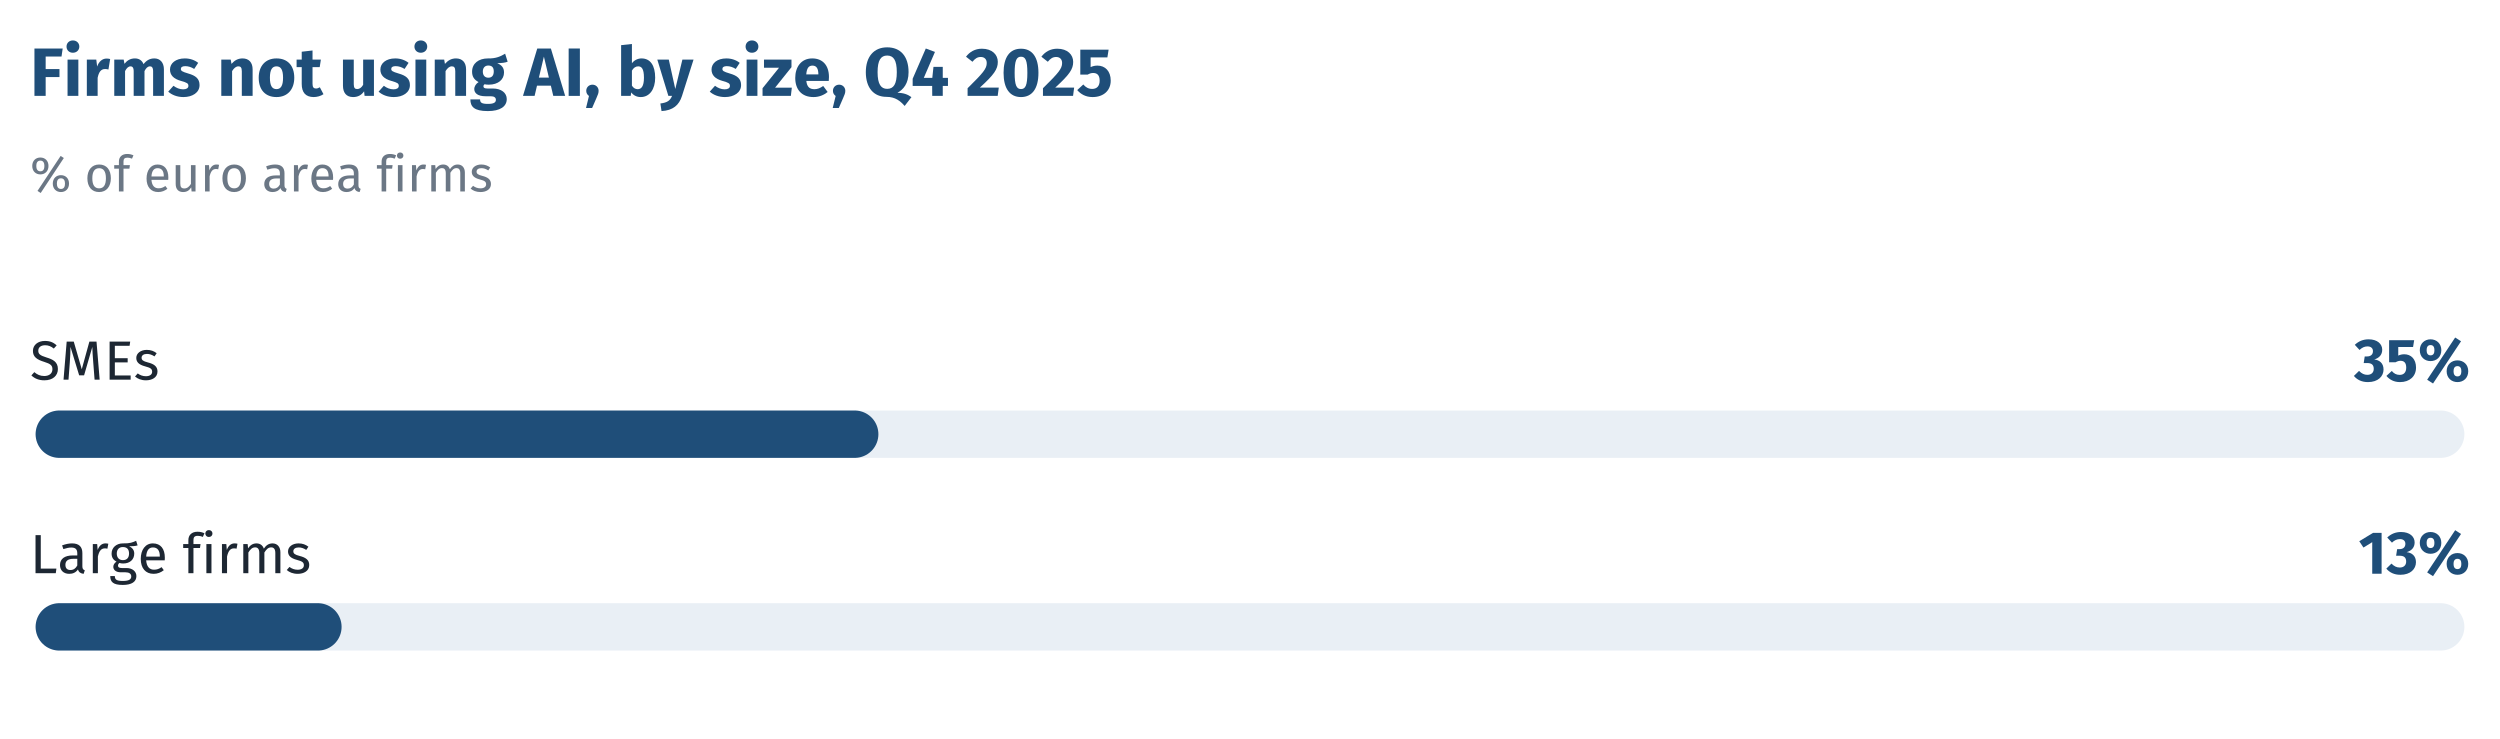
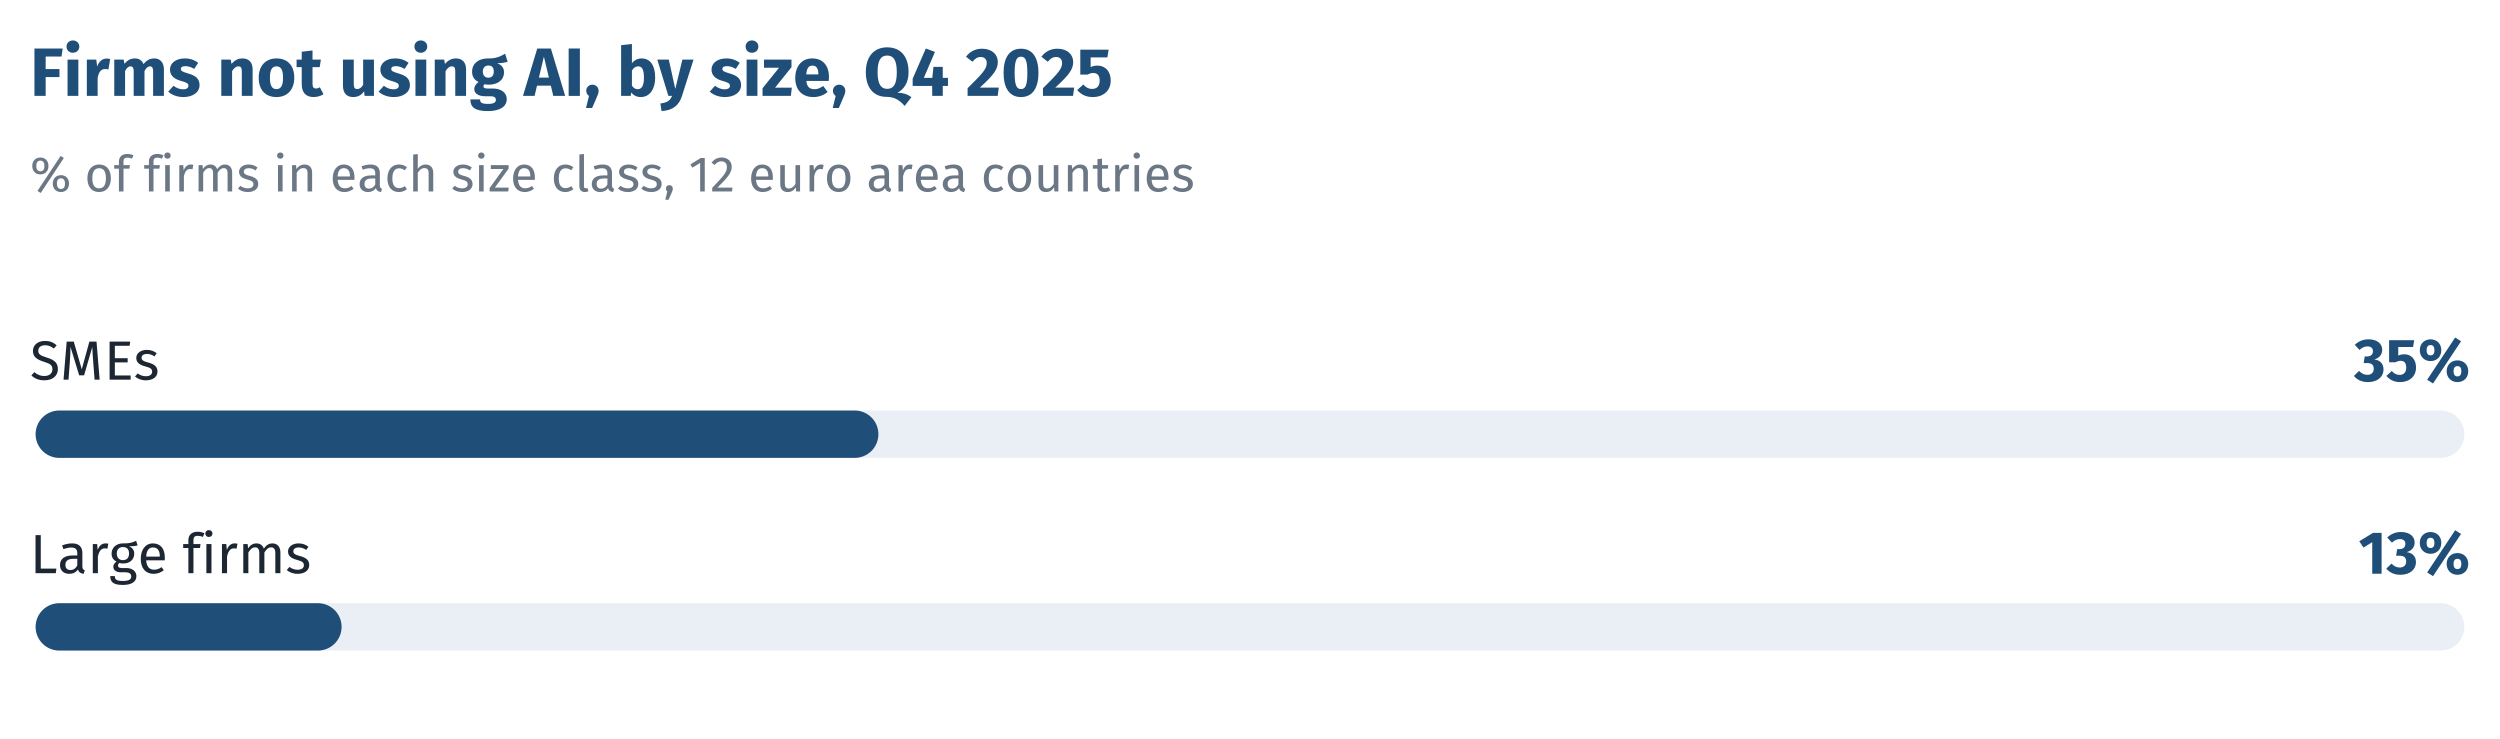
<svg xmlns="http://www.w3.org/2000/svg" xmlns:xlink="http://www.w3.org/1999/xlink" width="475.2pt" height="140.4pt" viewBox="0 0 475.2 140.4" version="1.1">
  <defs>
    <style type="text/css">*{stroke-linejoin: round; stroke-linecap: butt}</style>
  </defs>
  <g id="figure_1">
    <g id="patch_1">
      <path d="M 0 140.4  L 475.2 140.4  L 475.2 0  L 0 0  L 0 140.4  z " style="fill: none" />
    </g>
    <g id="axes_1">
      <g id="line2d_1">
-         <path d="M 11.268 82.531  L 463.932 82.531  " clip-path="url(#p20b0a535bc)" style="fill: none; stroke: #e9eff5; stroke-width: 9; stroke-linecap: round" />
+         <path d="M 11.268 82.531  L 463.932 82.531  " clip-path="url(#p3a4e7ace5b)" style="fill: none; stroke: #e9eff5; stroke-width: 9; stroke-linecap: round" />
      </g>
      <g id="line2d_2">
-         <path d="M 11.268 119.157  L 463.932 119.157  " clip-path="url(#p20b0a535bc)" style="fill: none; stroke: #e9eff5; stroke-width: 9; stroke-linecap: round" />
+         <path d="M 11.268 119.157  L 463.932 119.157  " clip-path="url(#p3a4e7ace5b)" style="fill: none; stroke: #e9eff5; stroke-width: 9; stroke-linecap: round" />
      </g>
      <g id="line2d_3">
-         <path d="M 11.268 82.531  L 162.465 82.531  " clip-path="url(#p20b0a535bc)" style="fill: none; stroke: #1f4e79; stroke-width: 9; stroke-linecap: round" />
+         <path d="M 11.268 82.531  L 162.465 82.531  " clip-path="url(#p3a4e7ace5b)" style="fill: none; stroke: #1f4e79; stroke-width: 9; stroke-linecap: round" />
      </g>
      <g id="line2d_4">
-         <path d="M 11.268 119.157  L 60.43 119.157  " clip-path="url(#p20b0a535bc)" style="fill: none; stroke: #1f4e79; stroke-width: 9; stroke-linecap: round" />
+         <path d="M 11.268 119.157  L 60.43 119.157  " clip-path="url(#p3a4e7ace5b)" style="fill: none; stroke: #1f4e79; stroke-width: 9; stroke-linecap: round" />
      </g>
      <g id="text_1">
        <g style="fill: #1d2733" transform="translate(5.7024 72.16481) scale(0.105 -0.105)">
          <defs>
            <path id="FiraSans-Regular-53" d="M 1728 4486  C 915 4486 339 4013 339 3334  C 339 2650 787 2323 1645 2061  C 2394 1830 2598 1638 2598 1210  C 2598 678 2170 422 1651 422  C 1171 422 826 595 499 870  L 160 493  C 525 134 1024 -77 1658 -77  C 2650 -77 3232 461 3232 1229  C 3232 2074 2630 2349 1926 2566  C 1133 2810 960 2989 960 3360  C 960 3782 1312 3987 1754 3987  C 2118 3987 2426 3872 2758 3603  L 3091 3974  C 2720 4307 2336 4486 1728 4486  z " transform="scale(0.015625)" />
            <path id="FiraSans-Regular-4d" d="M 4218 4410  L 3392 4410  L 2509 1203  L 1581 4410  L 762 4410  L 397 0  L 973 0  L 1120 1946  C 1171 2592 1203 3277 1203 3795  L 2208 499  L 2778 499  L 3731 3789  C 3738 3424 3782 2682 3840 1990  L 3994 0  L 4582 0  L 4218 4410  z " transform="scale(0.015625)" />
            <path id="FiraSans-Regular-45" d="M 3027 4410  L 640 4410  L 640 0  L 3078 0  L 3078 486  L 1248 486  L 1248 1997  L 2733 1997  L 2733 2483  L 1248 2483  L 1248 3923  L 2957 3923  L 3027 4410  z " transform="scale(0.015625)" />
            <path id="FiraSans-Regular-73" d="M 1523 3450  C 826 3450 307 3059 307 2522  C 307 2048 595 1734 1325 1542  C 1978 1370 2144 1242 2144 909  C 2144 589 1862 397 1421 397  C 1056 397 742 518 474 723  L 160 365  C 454 109 864 -77 1434 -77  C 2118 -77 2765 243 2765 947  C 2765 1536 2355 1818 1645 1997  C 1101 2138 922 2266 922 2541  C 922 2810 1158 2982 1542 2982  C 1856 2982 2118 2886 2419 2694  L 2669 3066  C 2349 3309 1997 3450 1523 3450  z " transform="scale(0.015625)" />
          </defs>
          <use xlink:href="#FiraSans-Regular-53" />
          <use xlink:href="#FiraSans-Regular-4d" transform="translate(54.49999 0)" />
          <use xlink:href="#FiraSans-Regular-45" transform="translate(134.1 0)" />
          <use xlink:href="#FiraSans-Regular-73" transform="translate(187.6 0)" />
        </g>
      </g>
      <g id="text_2">
        <g style="fill: #1f4e79" transform="translate(447.4751 72.43332) scale(0.115 -0.115)">
          <defs>
            <path id="FiraSans-Bold-33" d="M 1530 4416  C 954 4416 474 4218 70 3834  L 570 3290  C 826 3539 1094 3667 1414 3667  C 1766 3667 1990 3482 1990 3168  C 1990 2810 1754 2605 1370 2605  L 1120 2605  L 1011 1907  L 1370 1907  C 1824 1907 2074 1741 2074 1286  C 2074 890 1798 659 1402 659  C 1062 659 806 787 518 1075  L -26 544  C 314 134 806 -109 1459 -109  C 2528 -109 3110 499 3110 1222  C 3110 1907 2662 2227 2125 2285  C 2656 2438 2970 2790 2970 3315  C 2970 3923 2464 4416 1530 4416  z " transform="scale(0.015625)" />
            <path id="FiraSans-Bold-35" d="M 3021 4326  L 371 4326  L 371 1990  L 1056 1990  C 1254 2099 1402 2144 1574 2144  C 1933 2144 2182 1958 2182 1421  C 2182 922 1920 653 1485 653  C 1133 653 870 806 653 1069  L 83 544  C 410 166 864 -109 1523 -109  C 2554 -109 3219 512 3219 1427  C 3219 2323 2688 2835 1978 2835  C 1773 2835 1555 2797 1338 2694  L 1338 3603  L 2906 3603  L 3021 4326  z " transform="scale(0.015625)" />
            <path id="FiraSans-Bold-25" d="M 3930 4608  L 966 141  L 1587 -256  L 4550 4211  L 3930 4608  z M 1325 4416  C 691 4416 186 3968 186 3264  C 186 2560 691 2112 1325 2112  C 1965 2112 2464 2560 2464 3264  C 2464 3968 1965 4416 1325 4416  z M 1325 3808  C 1658 3808 1734 3533 1734 3264  C 1734 2989 1658 2720 1325 2720  C 992 2720 909 2995 909 3264  C 909 3539 992 3808 1325 3808  z M 4173 2189  C 3533 2189 3027 1747 3027 1043  C 3027 333 3533 -109 4173 -109  C 4813 -109 5312 333 5312 1043  C 5312 1747 4813 2189 4173 2189  z M 4173 1581  C 4506 1581 4582 1312 4582 1043  C 4582 768 4506 493 4173 493  C 3840 493 3757 774 3757 1043  C 3757 1312 3840 1581 4173 1581  z " transform="scale(0.015625)" />
          </defs>
          <use xlink:href="#FiraSans-Bold-33" />
          <use xlink:href="#FiraSans-Bold-35" transform="translate(51.99999 0)" />
          <use xlink:href="#FiraSans-Bold-25" transform="translate(105.6 0)" />
        </g>
      </g>
      <g id="text_3">
        <g style="fill: #1d2733" transform="translate(5.7024 108.9484) scale(0.105 -0.105)">
          <defs>
            <path id="FiraSans-Regular-4c" d="M 1248 4410  L 640 4410  L 640 0  L 2989 0  L 3059 531  L 1248 531  L 1248 4410  z " transform="scale(0.015625)" />
            <path id="FiraSans-Regular-61" d="M 2880 787  L 2880 2330  C 2880 3034 2509 3450 1696 3450  C 1318 3450 947 3373 531 3219  L 678 2790  C 1024 2906 1338 2970 1587 2970  C 2054 2970 2291 2790 2291 2304  L 2291 2054  L 1773 2054  C 832 2054 288 1664 288 941  C 288 339 691 -77 1363 -77  C 1773 -77 2131 77 2368 429  C 2470 96 2688 -38 3027 -77  L 3162 333  C 2989 397 2880 493 2880 787  z M 1498 365  C 1114 365 915 576 915 973  C 915 1434 1229 1664 1850 1664  L 2291 1664  L 2291 890  C 2099 538 1843 365 1498 365  z " transform="scale(0.015625)" />
            <path id="FiraSans-Regular-72" d="M 2074 3450  C 1664 3450 1350 3194 1171 2688  L 1114 3373  L 608 3373  L 608 0  L 1197 0  L 1197 1926  C 1338 2573 1581 2874 2003 2874  C 2125 2874 2195 2861 2298 2835  L 2406 3411  C 2304 3437 2182 3450 2074 3450  z " transform="scale(0.015625)" />
            <path id="FiraSans-Regular-67" d="M 3155 3750  C 2758 3571 2451 3430 1613 3450  C 870 3450 314 2963 314 2272  C 314 1837 493 1542 883 1338  C 640 1178 512 960 512 742  C 512 403 781 102 1382 102  L 1914 102  C 2336 102 2592 -58 2592 -378  C 2592 -717 2336 -902 1606 -902  C 864 -902 691 -723 691 -339  L 160 -339  C 160 -1024 506 -1363 1606 -1363  C 2650 -1363 3187 -992 3187 -339  C 3187 198 2726 595 2035 595  L 1498 595  C 1152 595 1056 717 1056 870  C 1056 992 1126 1114 1222 1184  C 1363 1139 1498 1120 1651 1120  C 2458 1120 2938 1600 2938 2266  C 2938 2656 2739 2938 2342 3117  C 2726 3117 3046 3130 3328 3219  L 3155 3750  z M 1613 3027  C 2093 3027 2336 2771 2336 2278  C 2336 1792 2086 1510 1626 1510  C 1165 1510 915 1824 915 2272  C 915 2714 1158 3027 1613 3027  z " transform="scale(0.015625)" />
            <path id="FiraSans-Regular-65" d="M 3155 1786  C 3155 2816 2675 3450 1766 3450  C 896 3450 365 2701 365 1651  C 365 582 915 -77 1856 -77  C 2323 -77 2701 83 3034 346  L 2778 698  C 2483 493 2234 403 1901 403  C 1414 403 1050 704 992 1485  L 3142 1485  C 3149 1562 3155 1670 3155 1786  z M 2573 1920  L 992 1920  C 1037 2669 1331 2982 1779 2982  C 2310 2982 2573 2618 2573 1958  L 2573 1920  z " transform="scale(0.015625)" />
            <path id="FiraSans-Regular-20" transform="scale(0.015625)" />
            <path id="FiraSans-Regular-66" d="M 1754 4326  C 1926 4326 2125 4294 2342 4198  L 2528 4627  C 2259 4742 2042 4800 1722 4800  C 1037 4800 666 4397 666 3834  L 666 3373  L 64 3373  L 64 2918  L 666 2918  L 666 0  L 1254 0  L 1254 2918  L 2010 2918  L 2074 3373  L 1254 3373  L 1254 3840  C 1254 4166 1382 4326 1754 4326  z " transform="scale(0.015625)" />
            <path id="FiraSans-Regular-69" d="M 896 4992  C 653 4992 486 4819 486 4589  C 486 4365 653 4192 896 4192  C 1146 4192 1312 4365 1312 4589  C 1312 4819 1146 4992 896 4992  z M 1197 3373  L 608 3373  L 608 0  L 1197 0  L 1197 3373  z " transform="scale(0.015625)" />
            <path id="FiraSans-Regular-6d" d="M 3994 3450  C 3539 3450 3232 3206 2989 2842  C 2861 3226 2554 3450 2138 3450  C 1696 3450 1389 3219 1165 2880  L 1114 3373  L 608 3373  L 608 0  L 1197 0  L 1197 2394  C 1421 2752 1626 2989 1990 2989  C 2246 2989 2464 2842 2464 2336  L 2464 0  L 3053 0  L 3053 2394  C 3283 2752 3482 2989 3846 2989  C 4102 2989 4320 2842 4320 2336  L 4320 0  L 4909 0  L 4909 2419  C 4909 3053 4544 3450 3994 3450  z " transform="scale(0.015625)" />
          </defs>
          <use xlink:href="#FiraSans-Regular-4c" />
          <use xlink:href="#FiraSans-Regular-61" transform="translate(49.79999 0)" />
          <use xlink:href="#FiraSans-Regular-72" transform="translate(104.2 0)" />
          <use xlink:href="#FiraSans-Regular-67" transform="translate(142.8 0)" />
          <use xlink:href="#FiraSans-Regular-65" transform="translate(194.8 0)" />
          <use xlink:href="#FiraSans-Regular-20" transform="translate(249.7999 0)" />
          <use xlink:href="#FiraSans-Regular-66" transform="translate(276.2999 0)" />
          <use xlink:href="#FiraSans-Regular-69" transform="translate(309.7999 0)" />
          <use xlink:href="#FiraSans-Regular-72" transform="translate(337.9999 0)" />
          <use xlink:href="#FiraSans-Regular-6d" transform="translate(376.5999 0)" />
          <use xlink:href="#FiraSans-Regular-73" transform="translate(462.2999 0)" />
        </g>
      </g>
      <g id="text_4">
        <g style="fill: #1f4e79" transform="translate(448.3017 109.0594) scale(0.115 -0.115)">
          <defs>
            <path id="FiraSans-Bold-31" d="M 2445 4326  L 1542 4326  L 83 3443  L 525 2771  L 1453 3341  L 1453 0  L 2445 0  L 2445 4326  z " transform="scale(0.015625)" />
          </defs>
          <use xlink:href="#FiraSans-Bold-31" />
          <use xlink:href="#FiraSans-Bold-33" transform="translate(46.39999 0)" />
          <use xlink:href="#FiraSans-Bold-25" transform="translate(98.39998 0)" />
        </g>
      </g>
    </g>
    <g id="text_5">
      <g style="fill: #1f4e79" transform="translate(5.7024 18.22789) scale(0.13 -0.13)">
        <defs>
          <path id="FiraSans-Bold-46" d="M 3059 4435  L 416 4435  L 416 0  L 1466 0  L 1466 1760  L 2758 1760  L 2758 2509  L 1466 2509  L 1466 3686  L 2950 3686  L 3059 4435  z " transform="scale(0.015625)" />
          <path id="FiraSans-Bold-69" d="M 896 5190  C 544 5190 301 4941 301 4614  C 301 4288 544 4038 896 4038  C 1248 4038 1498 4288 1498 4614  C 1498 4941 1248 5190 896 5190  z M 1408 3398  L 397 3398  L 397 0  L 1408 0  L 1408 3398  z " transform="scale(0.015625)" />
          <path id="FiraSans-Bold-72" d="M 2240 3494  C 1850 3494 1517 3213 1363 2746  L 1280 3398  L 397 3398  L 397 0  L 1408 0  L 1408 1696  C 1517 2208 1696 2515 2112 2515  C 2227 2515 2310 2496 2419 2470  L 2579 3450  C 2470 3482 2368 3494 2240 3494  z " transform="scale(0.015625)" />
          <path id="FiraSans-Bold-6d" d="M 4154 3507  C 3718 3507 3405 3322 3136 2970  C 3002 3315 2714 3507 2336 3507  C 1920 3507 1613 3334 1350 3002  L 1280 3398  L 397 3398  L 397 0  L 1408 0  L 1408 2323  C 1555 2605 1715 2765 1926 2765  C 2080 2765 2214 2669 2214 2310  L 2214 0  L 3226 0  L 3226 2323  C 3373 2605 3526 2765 3744 2765  C 3898 2765 4032 2669 4032 2310  L 4032 0  L 5043 0  L 5043 2483  C 5043 3130 4678 3507 4154 3507  z " transform="scale(0.015625)" />
          <path id="FiraSans-Bold-73" d="M 1594 3507  C 736 3507 205 3053 205 2470  C 205 1946 538 1600 1210 1408  C 1824 1235 1926 1165 1926 934  C 1926 730 1741 614 1434 614  C 1101 614 787 749 531 947  L 38 397  C 371 96 870 -109 1459 -109  C 2304 -109 2970 307 2970 1011  C 2970 1619 2592 1901 1920 2093  C 1312 2272 1222 2349 1222 2528  C 1222 2682 1357 2784 1632 2784  C 1926 2784 2208 2688 2470 2522  L 2842 3091  C 2528 3347 2086 3507 1594 3507  z " transform="scale(0.015625)" />
          <path id="FiraSans-Bold-20" transform="scale(0.015625)" />
          <path id="FiraSans-Bold-6e" d="M 2387 3507  C 1965 3507 1638 3328 1350 2995  L 1280 3398  L 397 3398  L 397 0  L 1408 0  L 1408 2323  C 1587 2605 1773 2765 1997 2765  C 2195 2765 2317 2669 2317 2310  L 2317 0  L 3328 0  L 3328 2483  C 3328 3130 2976 3507 2387 3507  z " transform="scale(0.015625)" />
          <path id="FiraSans-Bold-6f" d="M 1869 3507  C 832 3507 205 2790 205 1702  C 205 557 838 -109 1869 -109  C 2906 -109 3533 608 3533 1696  C 3533 2842 2906 3507 1869 3507  z M 1869 2765  C 2278 2765 2483 2451 2483 1696  C 2483 960 2278 634 1869 634  C 1459 634 1254 947 1254 1702  C 1254 2438 1459 2765 1869 2765  z " transform="scale(0.015625)" />
          <path id="FiraSans-Bold-74" d="M 2189 806  C 2054 723 1939 691 1824 691  C 1613 691 1504 806 1504 1133  L 1504 2694  L 2176 2694  L 2285 3398  L 1504 3398  L 1504 4250  L 493 4134  L 493 3398  L 13 3398  L 13 2694  L 493 2694  L 493 1120  C 493 320 858 -102 1606 -109  C 1914 -109 2272 -19 2528 160  L 2189 806  z " transform="scale(0.015625)" />
          <path id="FiraSans-Bold-75" d="M 3264 3398  L 2253 3398  L 2253 1037  C 2106 781 1914 640 1702 640  C 1491 640 1376 742 1376 1088  L 1376 3398  L 365 3398  L 365 960  C 365 301 678 -109 1312 -109  C 1760 -109 2093 70 2342 429  L 2387 0  L 3264 0  L 3264 3398  z " transform="scale(0.015625)" />
          <path id="FiraSans-Bold-67" d="M 3290 3949  C 2880 3706 2445 3488 1690 3507  C 800 3507 198 3034 198 2266  C 198 1824 371 1523 806 1293  C 563 1139 403 890 403 640  C 403 275 704 -32 1446 -32  L 1939 -32  C 2278 -32 2426 -166 2426 -365  C 2426 -582 2285 -749 1690 -749  C 1075 -749 947 -621 947 -326  L 38 -326  C 38 -998 378 -1421 1664 -1421  C 2829 -1421 3443 -992 3443 -294  C 3443 275 2938 691 2144 691  L 1632 691  C 1306 691 1261 794 1261 896  C 1261 973 1299 1050 1370 1088  C 1491 1062 1619 1050 1760 1050  C 2643 1050 3187 1530 3187 2189  C 3187 2630 2976 2880 2547 3066  C 2976 3066 3290 3104 3526 3200  L 3290 3949  z M 1715 2842  C 2054 2842 2227 2669 2227 2291  C 2227 1901 2048 1702 1715 1702  C 1408 1702 1203 1907 1203 2278  C 1203 2630 1402 2842 1715 2842  z " transform="scale(0.015625)" />
          <path id="FiraSans-Bold-41" d="M 2752 0  L 3866 0  L 2528 4435  L 1254 4435  L -83 0  L 1005 0  L 1229 954  L 2528 954  L 2752 0  z M 1408 1715  L 1875 3674  L 2342 1715  L 1408 1715  z " transform="scale(0.015625)" />
          <path id="FiraSans-Bold-49" d="M 1466 4435  L 416 4435  L 416 0  L 1466 0  L 1466 4435  z " transform="scale(0.015625)" />
          <path id="FiraSans-Bold-2c" d="M 768 1050  C 435 1050 186 800 186 474  C 186 275 282 102 442 -6  L 166 -1133  L 736 -1133  L 1139 -205  C 1280 109 1344 275 1344 474  C 1344 800 1094 1050 768 1050  z " transform="scale(0.015625)" />
          <path id="FiraSans-Bold-62" d="M 2304 3507  C 1952 3507 1606 3328 1408 3053  L 1408 4858  L 397 4749  L 397 0  L 1293 0  L 1344 326  C 1549 51 1856 -109 2234 -109  C 3078 -109 3584 646 3584 1696  C 3584 2835 3142 3507 2304 3507  z M 1946 627  C 1722 627 1536 749 1408 960  L 1408 2368  C 1555 2618 1747 2765 1990 2765  C 2304 2765 2534 2560 2534 1696  C 2534 902 2291 627 1946 627  z " transform="scale(0.015625)" />
          <path id="FiraSans-Bold-79" d="M 3354 3398  L 2310 3398  L 1645 646  L 1037 3398  L -38 3398  L 998 0  L 1344 0  C 1158 -435 915 -627 250 -710  L 358 -1421  C 1427 -1363 2003 -864 2272 -6  L 3354 3398  z " transform="scale(0.015625)" />
          <path id="FiraSans-Bold-7a" d="M 2790 3398  L 218 3398  L 218 2637  L 1626 2637  L 83 717  L 83 0  L 2733 0  L 2822 768  L 1254 768  L 2790 2688  L 2790 3398  z " transform="scale(0.015625)" />
          <path id="FiraSans-Bold-65" d="M 3360 1766  C 3360 2867 2765 3507 1792 3507  C 762 3507 205 2701 205 1683  C 205 621 781 -109 1914 -109  C 2464 -109 2899 96 3238 365  L 2822 928  C 2528 723 2285 627 2010 627  C 1594 627 1306 794 1242 1402  L 3341 1402  C 3354 1504 3360 1658 3360 1766  z M 2368 2010  L 1235 2010  C 1286 2624 1478 2835 1818 2835  C 2221 2835 2362 2515 2368 2054  L 2368 2010  z " transform="scale(0.015625)" />
          <path id="FiraSans-Bold-51" d="M 3168 288  C 3712 589 4211 1146 4211 2221  C 4211 3699 3462 4544 2208 4544  C 960 4544 211 3667 211 2221  C 211 742 960 -90 2144 -90  C 2976 -90 3437 -480 3846 -941  L 4480 -115  C 4122 141 3744 288 3168 288  z M 1312 2221  C 1312 3341 1619 3776 2208 3776  C 2803 3776 3110 3341 3110 2221  C 3110 1094 2810 659 2208 659  C 1632 659 1312 1094 1312 2221  z " transform="scale(0.015625)" />
          <path id="FiraSans-Bold-34" d="M 3482 1690  L 2995 1690  L 2995 2714  L 2125 2714  L 2016 1690  L 1222 1690  L 2266 4115  L 1408 4435  L 179 1606  L 179 934  L 2003 934  L 2010 0  L 2995 0  L 2995 934  L 3482 934  L 3482 1690  z " transform="scale(0.015625)" />
          <path id="FiraSans-Bold-32" d="M 1523 4416  C 877 4416 384 4122 38 3667  L 640 3194  C 890 3501 1107 3642 1421 3642  C 1760 3642 1978 3430 1978 3078  C 1978 2541 1638 2150 186 717  L 186 0  L 3002 0  L 3104 774  L 1331 774  C 2682 2003 3014 2509 3014 3181  C 3014 3853 2490 4416 1523 4416  z " transform="scale(0.015625)" />
          <path id="FiraSans-Bold-30" d="M 1875 4416  C 813 4416 243 3610 243 2157  C 243 710 813 -109 1875 -109  C 2938 -109 3507 710 3507 2157  C 3507 3610 2938 4416 1875 4416  z M 1875 3667  C 2291 3667 2470 3334 2470 2157  C 2470 986 2291 640 1875 640  C 1453 640 1280 1011 1280 2157  C 1280 3302 1453 3667 1875 3667  z " transform="scale(0.015625)" />
        </defs>
        <use xlink:href="#FiraSans-Bold-46" />
        <use xlink:href="#FiraSans-Bold-69" transform="translate(48.7 0)" />
        <use xlink:href="#FiraSans-Bold-72" transform="translate(76.89999 0)" />
        <use xlink:href="#FiraSans-Bold-6d" transform="translate(117 0)" />
        <use xlink:href="#FiraSans-Bold-73" transform="translate(201.5 0)" />
        <use xlink:href="#FiraSans-Bold-20" transform="translate(249.8 0)" />
        <use xlink:href="#FiraSans-Bold-6e" transform="translate(273.5 0)" />
        <use xlink:href="#FiraSans-Bold-6f" transform="translate(331.2 0)" />
        <use xlink:href="#FiraSans-Bold-74" transform="translate(389.5999 0)" />
        <use xlink:href="#FiraSans-Bold-20" transform="translate(428.1999 0)" />
        <use xlink:href="#FiraSans-Bold-75" transform="translate(451.8999 0)" />
        <use xlink:href="#FiraSans-Bold-73" transform="translate(509.0999 0)" />
        <use xlink:href="#FiraSans-Bold-69" transform="translate(557.3999 0)" />
        <use xlink:href="#FiraSans-Bold-6e" transform="translate(585.5999 0)" />
        <use xlink:href="#FiraSans-Bold-67" transform="translate(643.2999 0)" />
        <use xlink:href="#FiraSans-Bold-20" transform="translate(698.3999 0)" />
        <use xlink:href="#FiraSans-Bold-41" transform="translate(722.0999 0)" />
        <use xlink:href="#FiraSans-Bold-49" transform="translate(781.0999 0)" />
        <use xlink:href="#FiraSans-Bold-2c" transform="translate(810.3999 0)" />
        <use xlink:href="#FiraSans-Bold-20" transform="translate(834.3999 0)" />
        <use xlink:href="#FiraSans-Bold-62" transform="translate(858.0999 0)" />
        <use xlink:href="#FiraSans-Bold-79" transform="translate(917.7998 0)" />
        <use xlink:href="#FiraSans-Bold-20" transform="translate(969.5998 0)" />
        <use xlink:href="#FiraSans-Bold-73" transform="translate(993.2998 0)" />
        <use xlink:href="#FiraSans-Bold-69" transform="translate(1041.6 0)" />
        <use xlink:href="#FiraSans-Bold-7a" transform="translate(1069.8 0)" />
        <use xlink:href="#FiraSans-Bold-65" transform="translate(1115.7 0)" />
        <use xlink:href="#FiraSans-Bold-2c" transform="translate(1171.1 0)" />
        <use xlink:href="#FiraSans-Bold-20" transform="translate(1195.1 0)" />
        <use xlink:href="#FiraSans-Bold-51" transform="translate(1218.8 0)" />
        <use xlink:href="#FiraSans-Bold-34" transform="translate(1287.8 0)" />
        <use xlink:href="#FiraSans-Bold-20" transform="translate(1344.3 0)" />
        <use xlink:href="#FiraSans-Bold-32" transform="translate(1368 0)" />
        <use xlink:href="#FiraSans-Bold-30" transform="translate(1419.7 0)" />
        <use xlink:href="#FiraSans-Bold-32" transform="translate(1478.2 0)" />
        <use xlink:href="#FiraSans-Bold-35" transform="translate(1529.9 0)" />
      </g>
    </g>
    <g id="text_6">
      <g style="fill: #6b7785" transform="translate(5.7024 36.3909) scale(0.095 -0.095)">
        <defs>
          <path id="FiraSans-Regular-25" d="M 3923 4550  L 960 70  L 1370 -198  L 4333 4282  L 3923 4550  z M 1325 4346  C 730 4346 288 3930 288 3264  C 288 2598 730 2182 1325 2182  C 1926 2182 2368 2598 2368 3264  C 2368 3930 1926 4346 1325 4346  z M 1325 3949  C 1741 3949 1843 3597 1843 3264  C 1843 2918 1741 2579 1325 2579  C 915 2579 806 2931 806 3264  C 806 3610 915 3949 1325 3949  z M 3962 2086  C 3360 2086 2918 1670 2918 1005  C 2918 339 3360 -77 3962 -77  C 4563 -77 4998 339 4998 1005  C 4998 1670 4563 2086 3962 2086  z M 3962 1683  C 4378 1683 4480 1338 4480 1005  C 4480 659 4378 320 3962 320  C 3552 320 3443 672 3443 1005  C 3443 1350 3552 1683 3962 1683  z " transform="scale(0.015625)" />
          <path id="FiraSans-Regular-6f" d="M 1875 3450  C 915 3450 365 2726 365 1683  C 365 614 909 -77 1869 -77  C 2822 -77 3373 646 3373 1690  C 3373 2758 2835 3450 1875 3450  z M 1875 2976  C 2432 2976 2739 2566 2739 1690  C 2739 806 2432 397 1869 397  C 1306 397 998 806 998 1683  C 998 2566 1312 2976 1875 2976  z " transform="scale(0.015625)" />
+           <path id="FiraSans-Regular-6e" d="M 2195 3450  C 1754 3450 1395 3219 1165 2874  L 1114 3373  L 608 3373  L 608 0  L 1197 0  L 1197 2394  C 1421 2752 1677 2989 2054 2989  C 2381 2989 2586 2842 2586 2336  L 2586 0  L 3174 0  L 3174 2419  C 3174 3059 2816 3450 2195 3450  z " transform="scale(0.015625)" />
+           <path id="FiraSans-Regular-63" d="M 1837 3450  C 922 3450 365 2733 365 1658  C 365 570 928 -77 1837 -77  C 2227 -77 2566 51 2867 294  L 2598 678  C 2342 512 2144 422 1862 422  C 1331 422 998 787 998 1670  C 998 2547 1331 2963 1862 2963  C 2144 2963 2355 2880 2586 2714  L 2867 3085  C 2554 3347 2234 3450 1837 3450  z " transform="scale(0.015625)" />
+           <path id="FiraSans-Regular-68" d="M 2195 3450  C 1773 3450 1440 3238 1197 2906  L 1197 4787  L 608 4723  L 608 0  L 1197 0  L 1197 2400  C 1421 2752 1683 2989 2048 2989  C 2368 2989 2586 2842 2586 2336  L 2586 0  L 3174 0  L 3174 2419  C 3174 3053 2810 3450 2195 3450  z " transform="scale(0.015625)" />
+           <path id="FiraSans-Regular-7a" d="M 2586 3373  L 307 3373  L 307 2874  L 1914 2874  L 160 442  L 160 0  L 2534 0  L 2605 493  L 826 493  L 2586 2925  L 2586 3373  z " transform="scale(0.015625)" />
+           <path id="FiraSans-Regular-6c" d="M 1280 -77  C 1453 -77 1619 -32 1747 38  L 1594 448  C 1530 422 1459 410 1376 410  C 1222 410 1165 499 1165 678  L 1165 4800  L 576 4730  L 576 666  C 576 186 851 -77 1280 -77  z " transform="scale(0.015625)" />
+           <path id="FiraSans-Regular-2c" d="M 762 813  C 512 813 320 614 320 371  C 320 218 390 83 499 0  L 243 -1062  L 666 -1062  L 1094 -83  C 1178 102 1210 230 1210 371  C 1210 614 1018 813 762 813  z " transform="scale(0.015625)" />
+           <path id="FiraSans-Regular-31" d="M 2067 4282  L 1549 4282  L 224 3462  L 480 3046  L 1478 3654  L 1478 0  L 2067 0  L 2067 4282  z " transform="scale(0.015625)" />
+           <path id="FiraSans-Regular-32" d="M 1459 4346  C 922 4346 506 4128 160 3699  L 557 3392  C 832 3718 1069 3859 1427 3859  C 1843 3859 2131 3597 2131 3149  C 2131 2451 1760 2042 250 467  L 250 0  L 2778 0  L 2848 493  L 922 493  C 2234 1805 2746 2374 2746 3174  C 2746 3840 2246 4346 1459 4346  z " transform="scale(0.015625)" />
          <path id="FiraSans-Regular-75" d="M 3117 3373  L 2528 3373  L 2528 966  C 2323 627 2048 384 1683 384  C 1318 384 1165 557 1165 1018  L 1165 3373  L 576 3373  L 576 954  C 576 294 928 -77 1517 -77  C 1997 -77 2310 115 2566 525  L 2611 0  L 3117 0  L 3117 3373  z " transform="scale(0.015625)" />
+           <path id="FiraSans-Regular-74" d="M 2086 557  C 1920 454 1786 410 1638 410  C 1344 410 1235 570 1235 909  L 1235 2918  L 1971 2918  L 2035 3373  L 1235 3373  L 1235 4205  L 646 4134  L 646 3373  L 58 3373  L 58 2918  L 646 2918  L 646 883  C 646 256 986 -77 1555 -77  C 1843 -77 2086 0 2310 154  L 2086 557  z " transform="scale(0.015625)" />
        </defs>
        <use xlink:href="#FiraSans-Regular-25" />
        <use xlink:href="#FiraSans-Regular-20" transform="translate(82.59999 0)" />
        <use xlink:href="#FiraSans-Regular-6f" transform="translate(109.1 0)" />
        <use xlink:href="#FiraSans-Regular-66" transform="translate(167.5 0)" />
        <use xlink:href="#FiraSans-Regular-20" transform="translate(201 0)" />
-         <use xlink:href="#FiraSans-Regular-65" transform="translate(227.4999 0)" />
-         <use xlink:href="#FiraSans-Regular-75" transform="translate(282.4999 0)" />
-         <use xlink:href="#FiraSans-Regular-72" transform="translate(340.6999 0)" />
-         <use xlink:href="#FiraSans-Regular-6f" transform="translate(379.2999 0)" />
-         <use xlink:href="#FiraSans-Regular-20" transform="translate(437.6999 0)" />
-         <use xlink:href="#FiraSans-Regular-61" transform="translate(464.1999 0)" />
-         <use xlink:href="#FiraSans-Regular-72" transform="translate(518.5999 0)" />
-         <use xlink:href="#FiraSans-Regular-65" transform="translate(557.1999 0)" />
-         <use xlink:href="#FiraSans-Regular-61" transform="translate(612.1999 0)" />
-         <use xlink:href="#FiraSans-Regular-20" transform="translate(666.5999 0)" />
-         <use xlink:href="#FiraSans-Regular-66" transform="translate(693.0998 0)" />
-         <use xlink:href="#FiraSans-Regular-69" transform="translate(726.5998 0)" />
-         <use xlink:href="#FiraSans-Regular-72" transform="translate(754.7998 0)" />
-         <use xlink:href="#FiraSans-Regular-6d" transform="translate(793.3998 0)" />
-         <use xlink:href="#FiraSans-Regular-73" transform="translate(879.0998 0)" />
+         <use xlink:href="#FiraSans-Regular-66" transform="translate(227.4999 0)" />
+         <use xlink:href="#FiraSans-Regular-69" transform="translate(260.9999 0)" />
+         <use xlink:href="#FiraSans-Regular-72" transform="translate(289.1999 0)" />
+         <use xlink:href="#FiraSans-Regular-6d" transform="translate(327.7999 0)" />
+         <use xlink:href="#FiraSans-Regular-73" transform="translate(413.4999 0)" />
+         <use xlink:href="#FiraSans-Regular-20" transform="translate(460.1999 0)" />
+         <use xlink:href="#FiraSans-Regular-69" transform="translate(486.6999 0)" />
+         <use xlink:href="#FiraSans-Regular-6e" transform="translate(514.8999 0)" />
+         <use xlink:href="#FiraSans-Regular-20" transform="translate(573.4999 0)" />
+         <use xlink:href="#FiraSans-Regular-65" transform="translate(599.9998 0)" />
+         <use xlink:href="#FiraSans-Regular-61" transform="translate(654.9998 0)" />
+         <use xlink:href="#FiraSans-Regular-63" transform="translate(709.3998 0)" />
+         <use xlink:href="#FiraSans-Regular-68" transform="translate(757.1998 0)" />
+         <use xlink:href="#FiraSans-Regular-20" transform="translate(815.7998 0)" />
+         <use xlink:href="#FiraSans-Regular-73" transform="translate(842.2998 0)" />
+         <use xlink:href="#FiraSans-Regular-69" transform="translate(888.9998 0)" />
+         <use xlink:href="#FiraSans-Regular-7a" transform="translate(917.1998 0)" />
+         <use xlink:href="#FiraSans-Regular-65" transform="translate(960.8998 0)" />
+         <use xlink:href="#FiraSans-Regular-20" transform="translate(1015.9 0)" />
+         <use xlink:href="#FiraSans-Regular-63" transform="translate(1042.4 0)" />
+         <use xlink:href="#FiraSans-Regular-6c" transform="translate(1090.2 0)" />
+         <use xlink:href="#FiraSans-Regular-61" transform="translate(1119.5 0)" />
+         <use xlink:href="#FiraSans-Regular-73" transform="translate(1173.9 0)" />
+         <use xlink:href="#FiraSans-Regular-73" transform="translate(1220.6 0)" />
+         <use xlink:href="#FiraSans-Regular-2c" transform="translate(1267.3 0)" />
+         <use xlink:href="#FiraSans-Regular-20" transform="translate(1291.3 0)" />
+         <use xlink:href="#FiraSans-Regular-31" transform="translate(1317.8 0)" />
+         <use xlink:href="#FiraSans-Regular-32" transform="translate(1361.1 0)" />
+         <use xlink:href="#FiraSans-Regular-20" transform="translate(1410.6 0)" />
+         <use xlink:href="#FiraSans-Regular-65" transform="translate(1437.1 0)" />
+         <use xlink:href="#FiraSans-Regular-75" transform="translate(1492.1 0)" />
+         <use xlink:href="#FiraSans-Regular-72" transform="translate(1550.3 0)" />
+         <use xlink:href="#FiraSans-Regular-6f" transform="translate(1588.9 0)" />
+         <use xlink:href="#FiraSans-Regular-20" transform="translate(1647.3 0)" />
+         <use xlink:href="#FiraSans-Regular-61" transform="translate(1673.8 0)" />
+         <use xlink:href="#FiraSans-Regular-72" transform="translate(1728.2 0)" />
+         <use xlink:href="#FiraSans-Regular-65" transform="translate(1766.8 0)" />
+         <use xlink:href="#FiraSans-Regular-61" transform="translate(1821.8 0)" />
+         <use xlink:href="#FiraSans-Regular-20" transform="translate(1876.2 0)" />
+         <use xlink:href="#FiraSans-Regular-63" transform="translate(1902.7 0)" />
+         <use xlink:href="#FiraSans-Regular-6f" transform="translate(1950.5 0)" />
+         <use xlink:href="#FiraSans-Regular-75" transform="translate(2008.9 0)" />
+         <use xlink:href="#FiraSans-Regular-6e" transform="translate(2067.1 0)" />
+         <use xlink:href="#FiraSans-Regular-74" transform="translate(2125.7 0)" />
+         <use xlink:href="#FiraSans-Regular-72" transform="translate(2161.8 0)" />
+         <use xlink:href="#FiraSans-Regular-69" transform="translate(2200.399 0)" />
+         <use xlink:href="#FiraSans-Regular-65" transform="translate(2228.599 0)" />
+         <use xlink:href="#FiraSans-Regular-73" transform="translate(2283.599 0)" />
      </g>
    </g>
  </g>
  <defs>
-     <clipPath id="p20b0a535bc">
+     <clipPath id="p3a4e7ace5b">
      <rect x="5.702" y="56.16" width="463.795" height="84.24" />
    </clipPath>
  </defs>
</svg>
